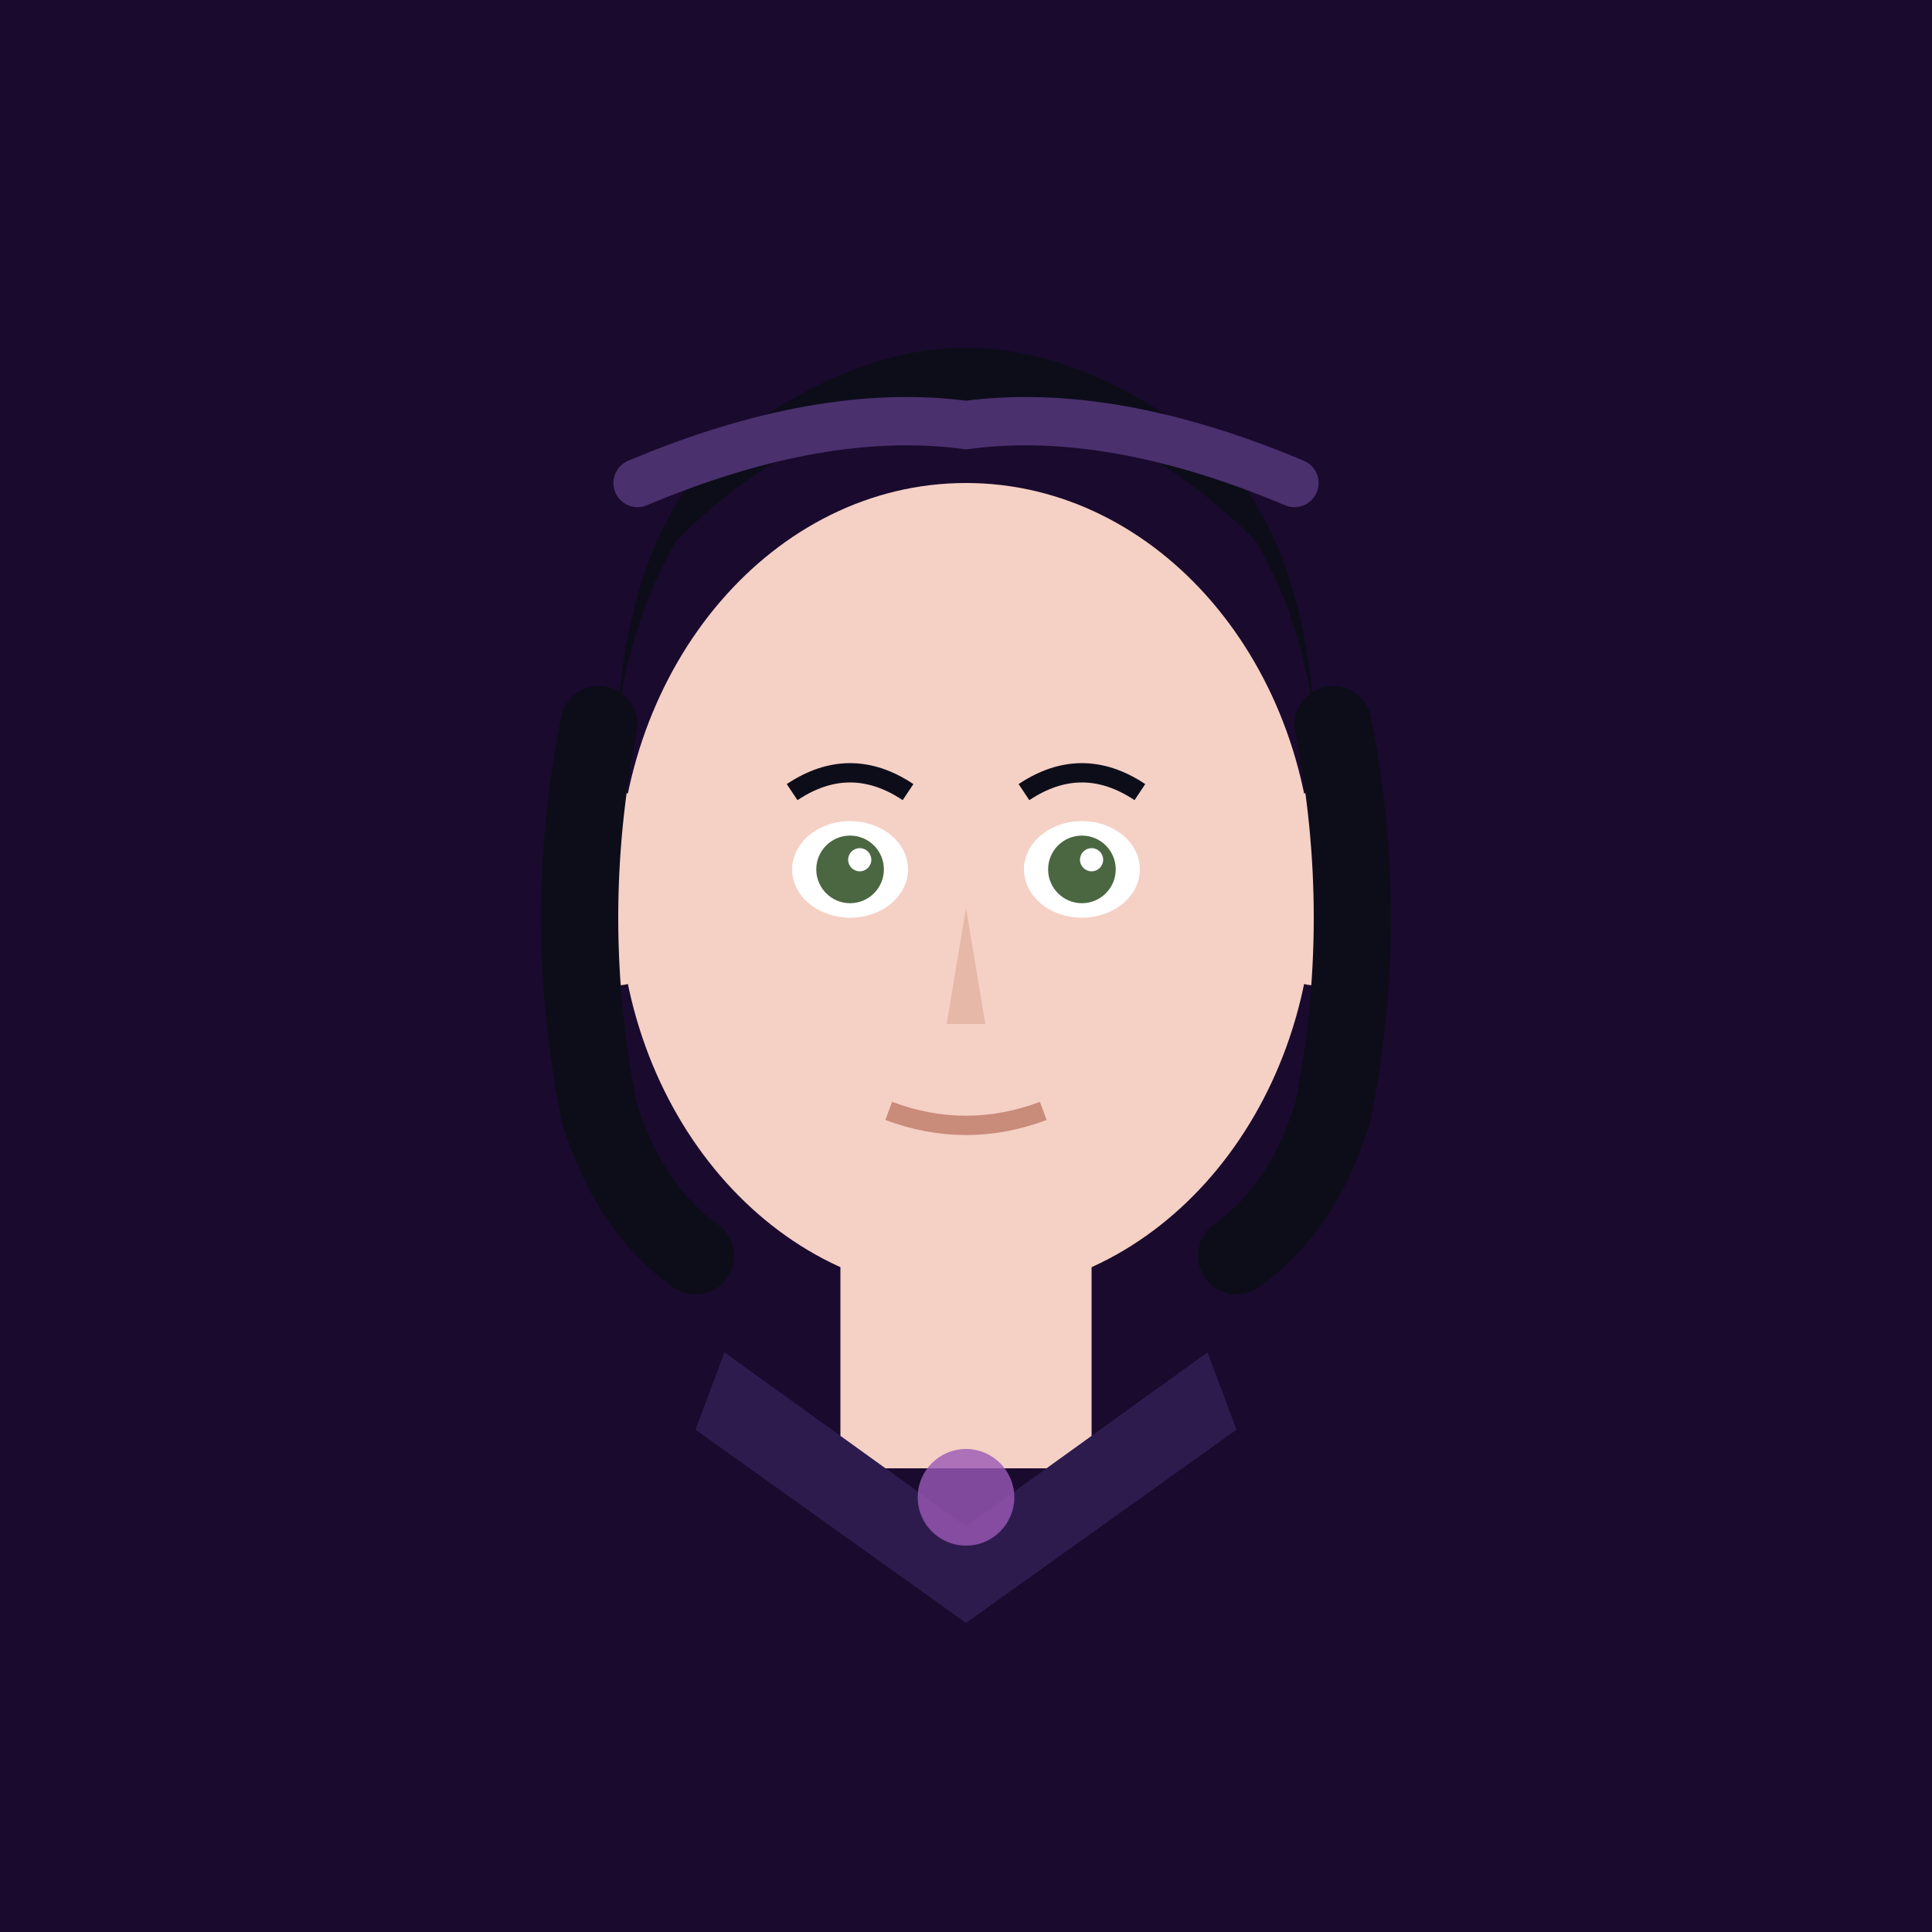
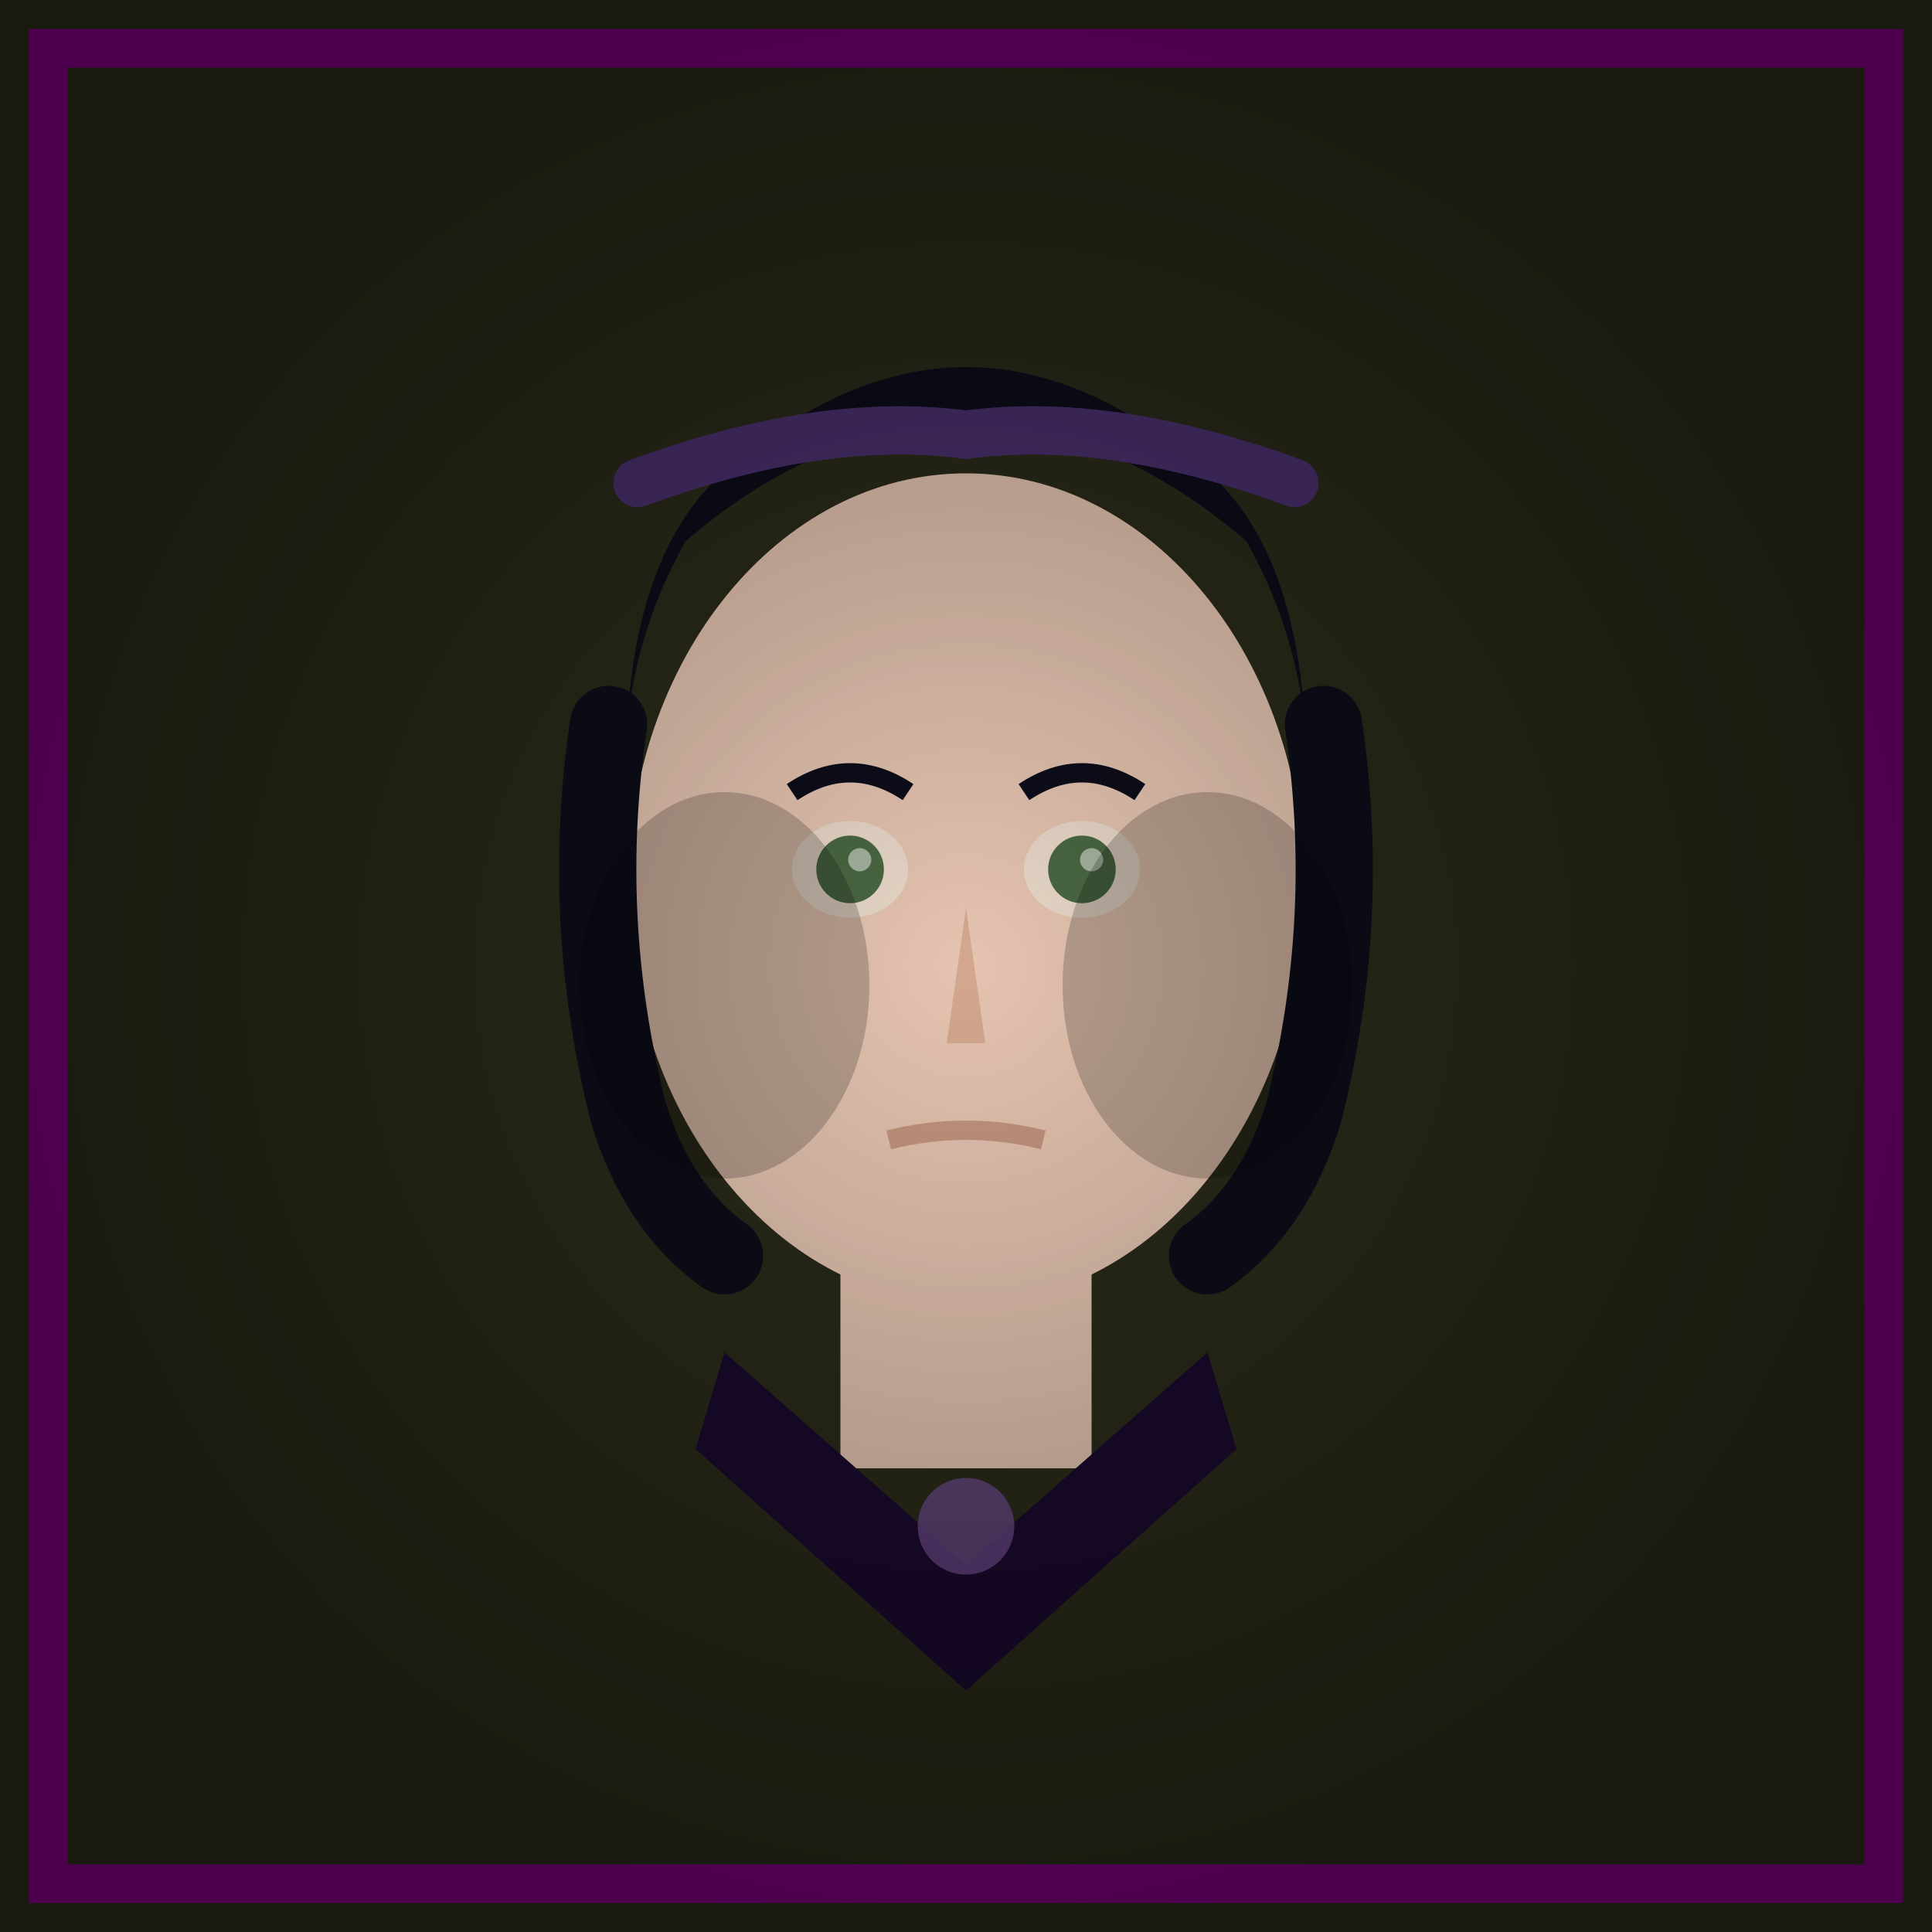
<svg xmlns="http://www.w3.org/2000/svg" viewBox="0 0 200 200">
-   <rect width="200" height="200" fill="#1A0A2E" />
-   <rect x="87" y="130" width="26" height="22" fill="#F5D0C5" />
-   <path d="M75 140 L100 158 L125 140 L128 148 L100 168 L72 148 Z" fill="#2D1B4E" />
-   <ellipse cx="100" cy="92" rx="36" ry="42" fill="#F5D0C5" />
-   <ellipse cx="64" cy="92" rx="6" ry="10" fill="#F5D0C5" />
-   <ellipse cx="136" cy="92" rx="6" ry="10" fill="#F5D0C5" />
-   <path d="M64 88 Q62 58 75 46 Q88 36 100 36 Q112 36 125 46 Q138 58 136 88 Q138 70 130 56 Q116 42 100 42 Q84 42 70 56 Q62 70 64 88" fill="#0D0D1A" />
-   <path d="M62 75 Q58 95 62 115 Q65 125 72 130" fill="none" stroke="#0D0D1A" stroke-width="8" stroke-linecap="round" />
-   <path d="M138 75 Q142 95 138 115 Q135 125 128 130" fill="none" stroke="#0D0D1A" stroke-width="8" stroke-linecap="round" />
-   <path d="M66 50 Q85 42 100 44 Q115 42 134 50" fill="none" stroke="#4A306D" stroke-width="5" stroke-linecap="round" />
-   <ellipse cx="88" cy="90" rx="6" ry="5" fill="#FFF" />
-   <ellipse cx="112" cy="90" rx="6" ry="5" fill="#FFF" />
+   <rect width="200" height="200" fill="#2A2A1A" />
+   <rect x="5" y="5" width="190" height="190" fill="none" stroke="#800080" stroke-width="4" />
+   <defs>
+     <radialGradient id="shadow" cx="50%" cy="50%" r="50%">
+       <stop offset="0%" stop-color="#000" stop-opacity="0" />
+       <stop offset="100%" stop-color="#000" stop-opacity="0.4" />
+     </radialGradient>
+   </defs>
+   <rect x="87" y="130" width="26" height="22" fill="#E5C4B0" />
+   <path d="M75 140 L100 162 L125 140 L128 150 L100 175 L72 150 Z" fill="#1A0A2E" />
+   <ellipse cx="100" cy="92" rx="35" ry="43" fill="#E5C4B0" />
+   <ellipse cx="65" cy="92" rx="6" ry="10" fill="#E5C4B0" />
+   <ellipse cx="135" cy="92" rx="6" ry="10" fill="#E5C4B0" />
+   <path d="M65 88 Q63 58 76 48 Q88 38 100 38 Q112 38 124 48 Q137 58 135 88 Q137 70 129 56 Q115 44 100 44 Q85 44 71 56 Q63 70 65 88" fill="#0D0D1A" />
+   <path d="M63 75 Q60 95 65 115 Q68 125 75 130" fill="none" stroke="#0D0D1A" stroke-width="8" stroke-linecap="round" />
+   <path d="M137 75 Q140 95 135 115 Q132 125 125 130" fill="none" stroke="#0D0D1A" stroke-width="8" stroke-linecap="round" />
+   <path d="M66 50 Q85 43 100 45 Q115 43 134 50" fill="none" stroke="#4A306D" stroke-width="5" stroke-linecap="round" />
+   <ellipse cx="88" cy="90" rx="6" ry="5" fill="#E8D8C8" />
+   <ellipse cx="112" cy="90" rx="6" ry="5" fill="#E8D8C8" />
  <circle cx="88" cy="90" r="3.5" fill="#4A6741" />
  <circle cx="112" cy="90" r="3.5" fill="#4A6741" />
-   <circle cx="89" cy="89" r="1.2" fill="#FFF" />
-   <circle cx="113" cy="89" r="1.2" fill="#FFF" />
+   <circle cx="89" cy="89" r="1.2" fill="#FFF" opacity="0.5" />
+   <circle cx="113" cy="89" r="1.2" fill="#FFF" opacity="0.5" />
  <path d="M82 82 Q88 78 94 82" stroke="#0D0D1A" stroke-width="2" fill="none" />
  <path d="M106 82 Q112 78 118 82" stroke="#0D0D1A" stroke-width="2" fill="none" />
-   <path d="M100 94 L98 106 L102 106 Z" fill="#E5B8A8" />
-   <path d="M92 115 Q100 118 108 115" stroke="#C98B7A" stroke-width="2" fill="none" />
-   <circle cx="100" cy="155" r="5" fill="#9B59B6" opacity="0.8" />
+   <path d="M100 94 L98 108 L102 108 Z" fill="#D4A890" />
+   <path d="M92 118 Q100 116 108 118" stroke="#C49580" stroke-width="2" fill="none" />
+   <circle cx="100" cy="158" r="5" fill="#6B4A8A" opacity="0.8" />
+   <ellipse cx="75" cy="102" rx="15" ry="20" fill="#000" opacity="0.2" />
+   <ellipse cx="125" cy="102" rx="15" ry="20" fill="#000" opacity="0.2" />
+   <rect width="200" height="200" fill="url(#shadow)" />
</svg>
